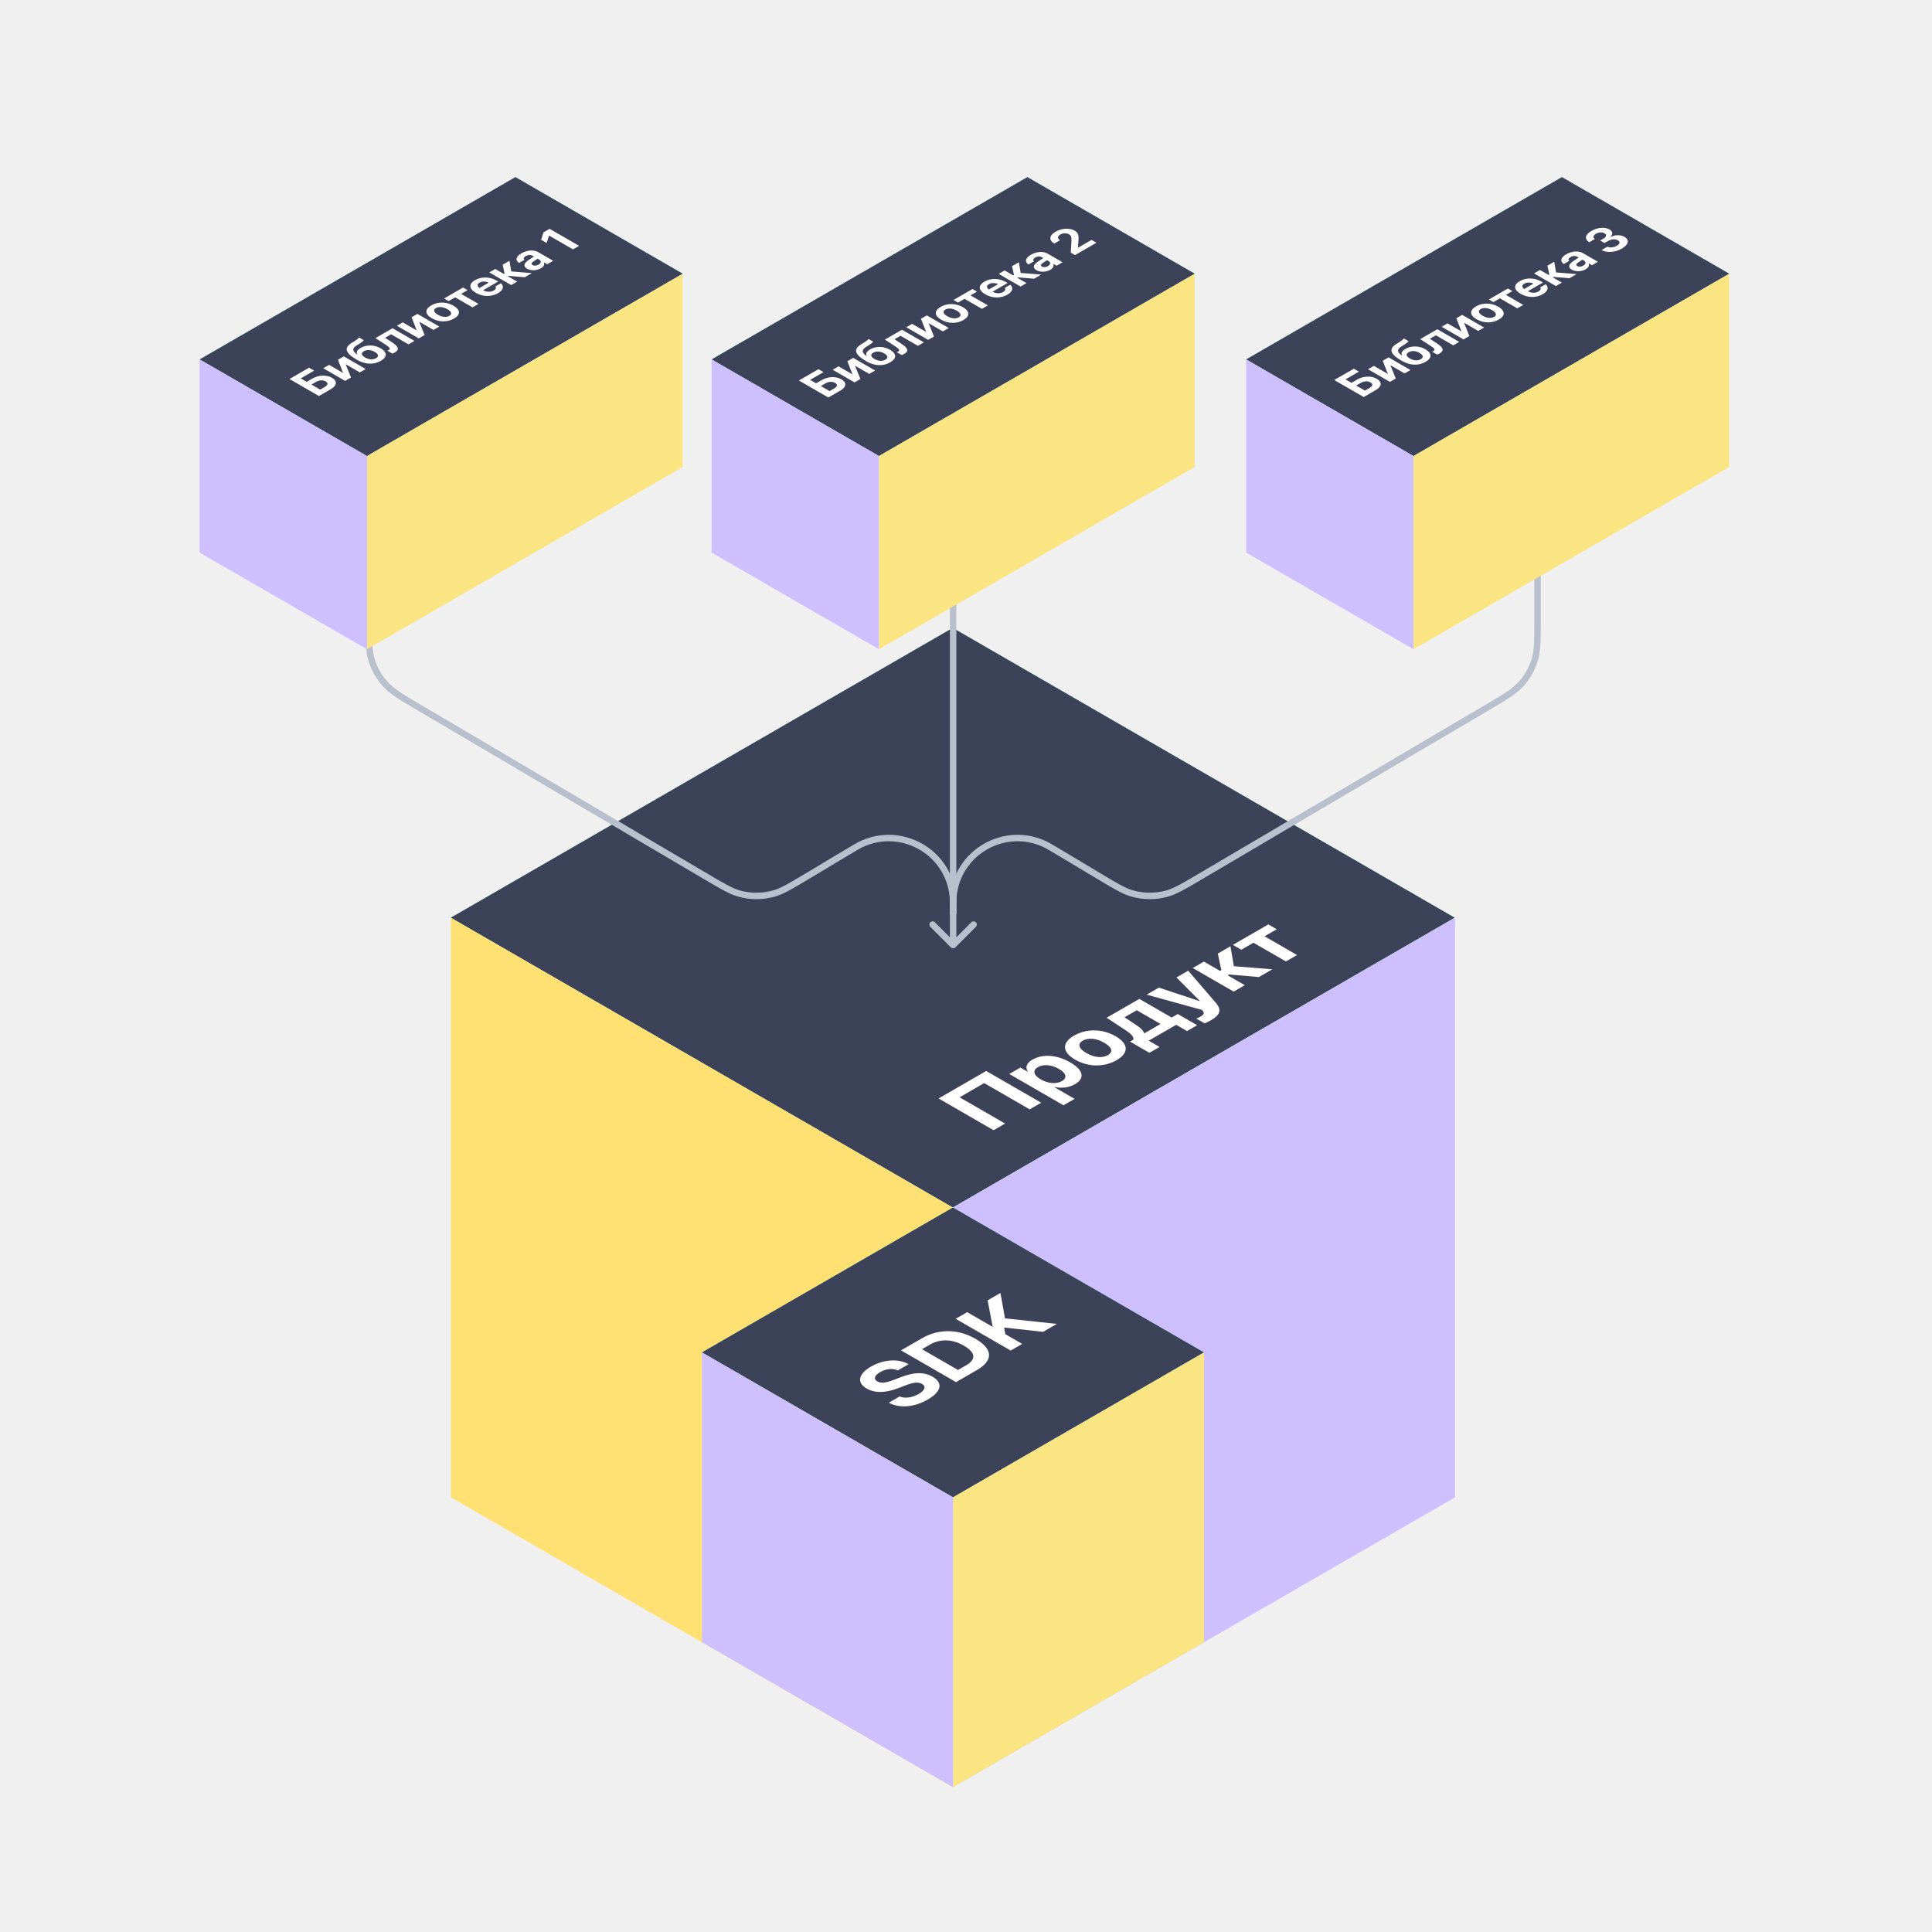
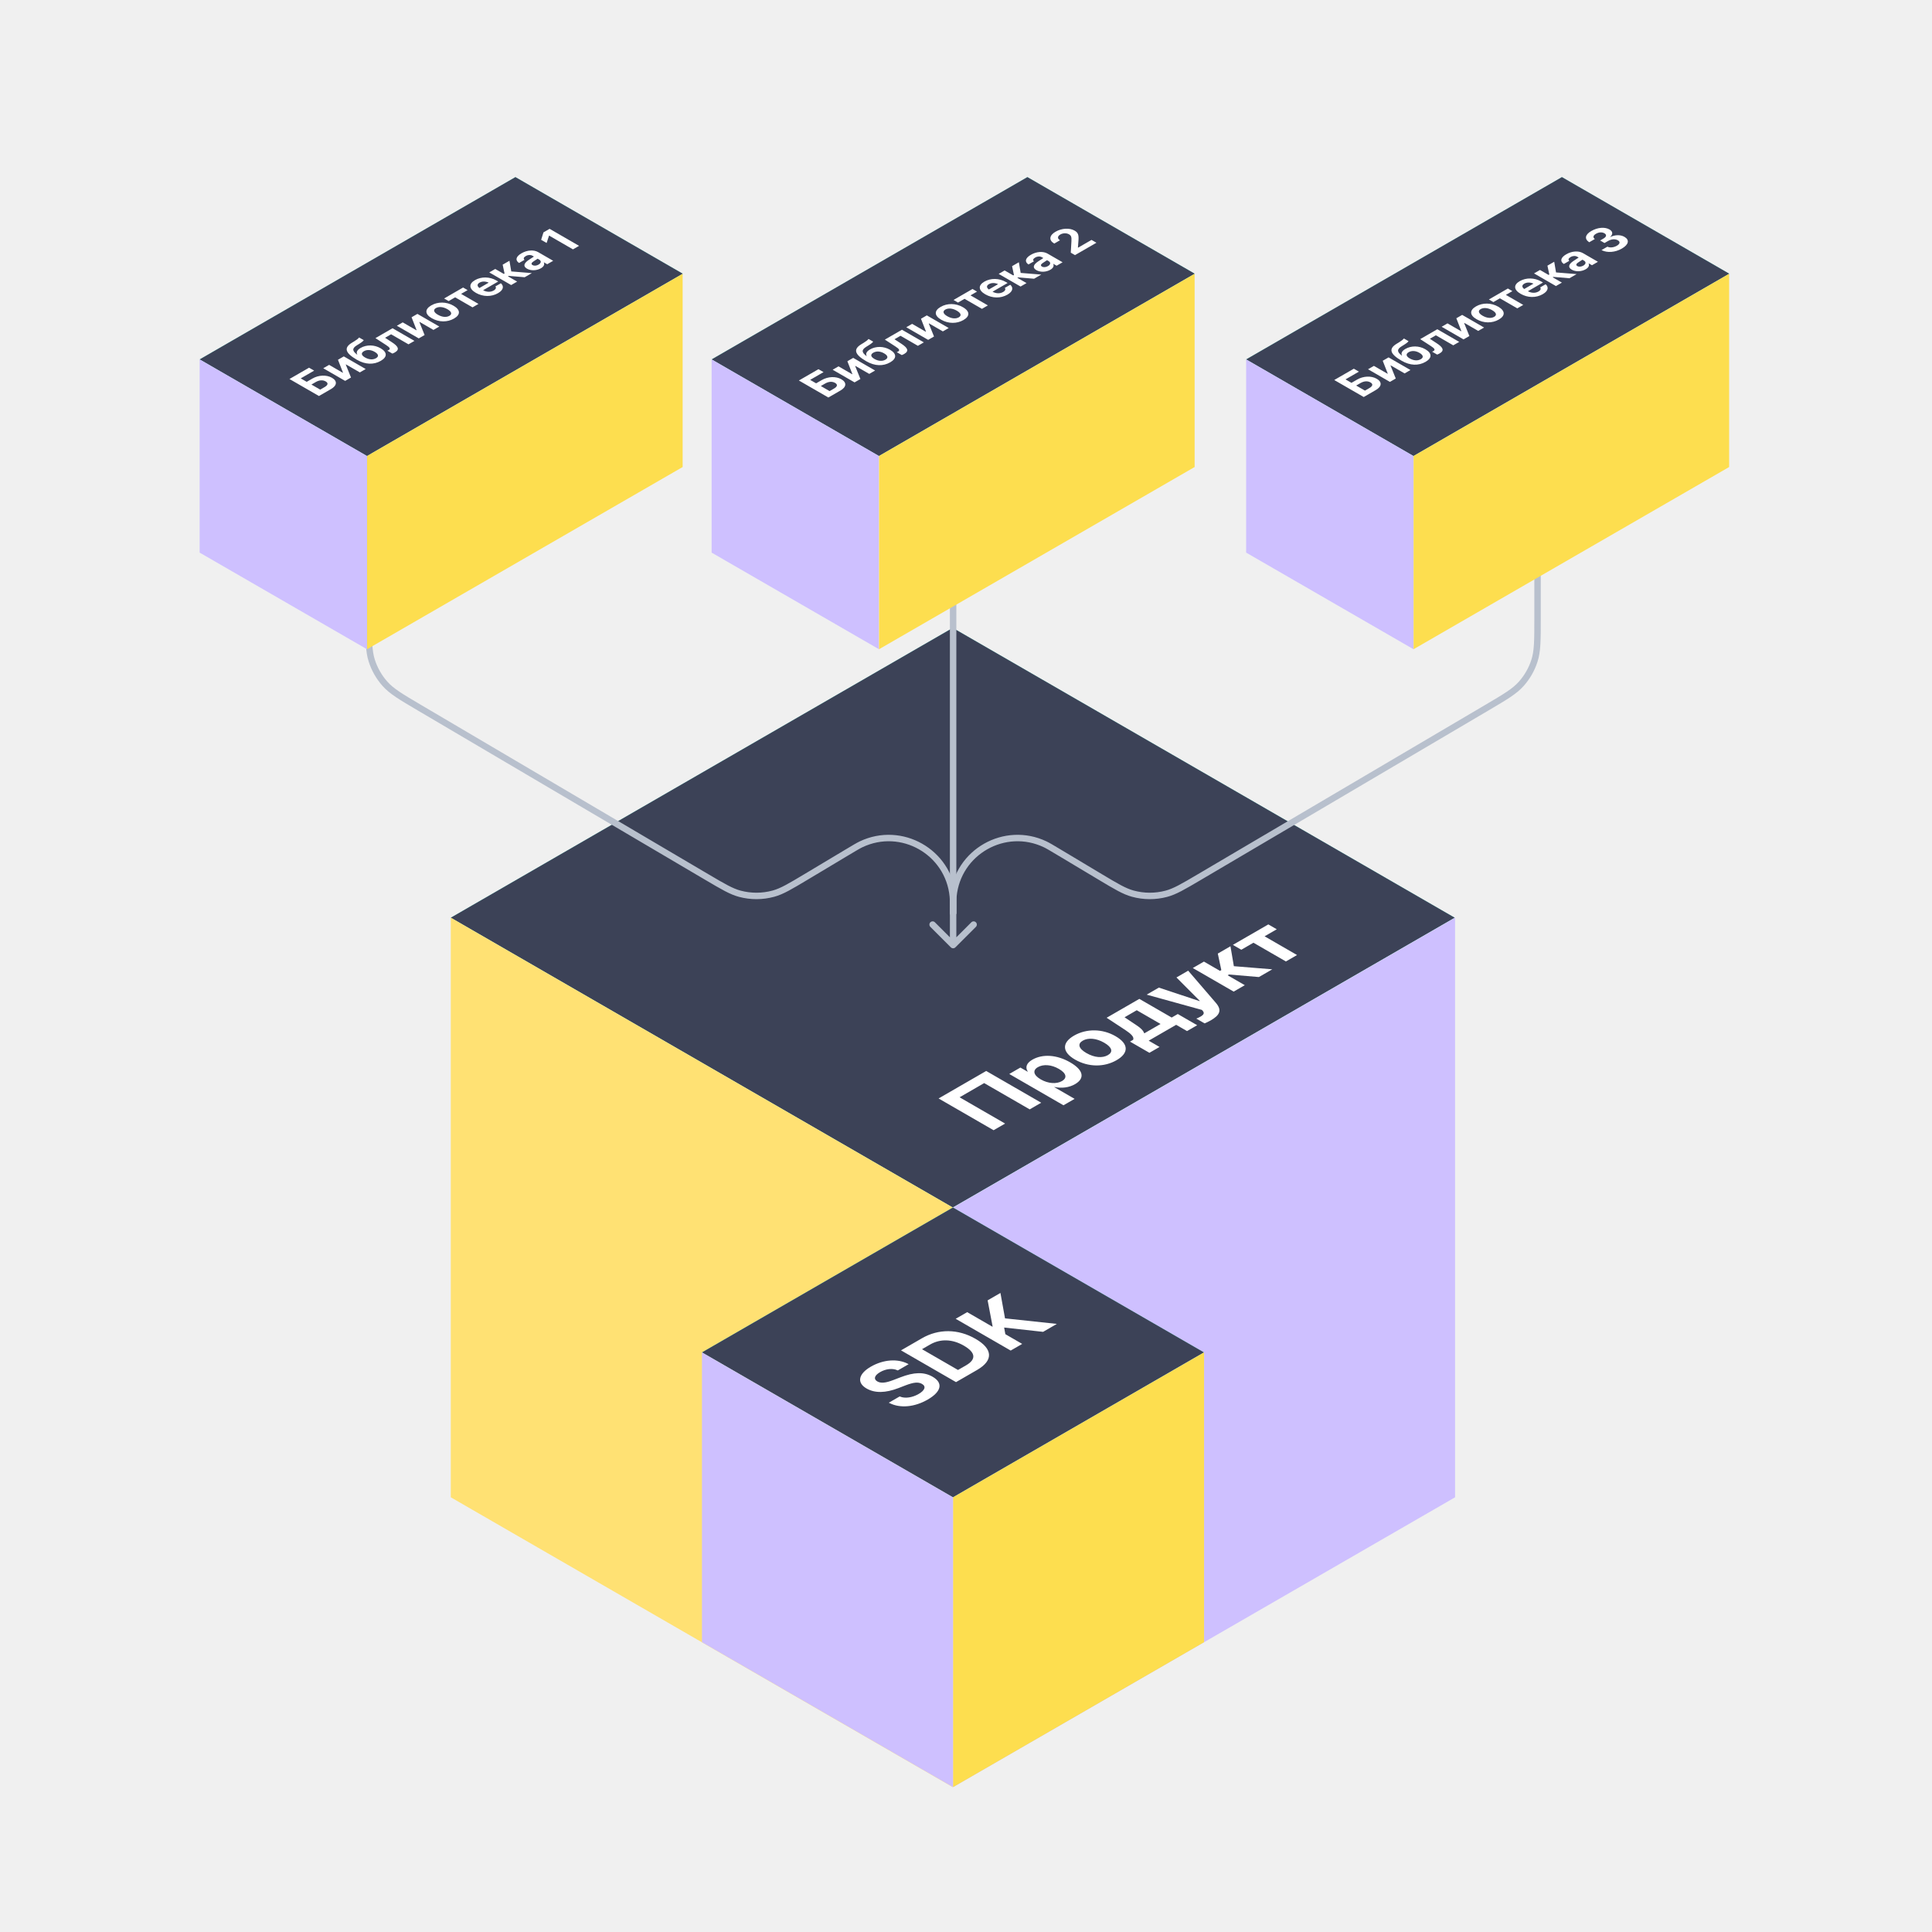
<svg xmlns="http://www.w3.org/2000/svg" width="600" height="600" viewBox="0 0 600 600" fill="none">
  <rect width="180" height="180" transform="matrix(0.866025 0.5 -0.866025 0.5 295.885 195)" fill="#73FFE5" />
  <rect width="180" height="180" transform="matrix(0.866025 0.5 -0.866025 0.5 295.885 195)" fill="#3C4257" />
  <path d="M140 285L295.885 375L295.885 555L140 465L140 375L140 285Z" fill="#FFE173" />
  <path d="M296 375L451.885 285L451.885 465L296 555L296 465L296 375Z" fill="#CEC0FF" />
  <path d="M114.5 127V192.213C114.5 198.878 114.5 202.211 115.463 205.201C116.314 207.846 117.708 210.284 119.554 212.361C121.641 214.708 124.513 216.4 130.255 219.783L219.574 272.411C224.609 275.378 227.127 276.861 229.772 277.566C233.19 278.477 236.789 278.465 240.202 277.53C242.842 276.808 245.349 275.307 250.364 272.307L262.963 264.768C265.36 263.334 266.559 262.616 267.432 262.202C279.954 256.266 294.572 264.554 295.907 278.348C296 279.309 296 280.706 296 283.5V283.5" stroke="#B8C0CD" stroke-width="2" stroke-linecap="round" />
  <path d="M477.5 127V192.213C477.5 198.878 477.5 202.211 476.537 205.201C475.686 207.846 474.292 210.284 472.446 212.361C470.359 214.708 467.487 216.4 461.745 219.783L372.426 272.411C367.391 275.378 364.873 276.861 362.228 277.566C358.81 278.477 355.211 278.465 351.798 277.53C349.158 276.808 346.651 275.307 341.636 272.307L329.037 264.768C326.64 263.334 325.441 262.616 324.568 262.202C312.046 256.266 297.428 264.554 296.093 278.348C296 279.309 296 280.706 296 283.5V283.5" stroke="#B8C0CD" stroke-width="2" stroke-linecap="round" />
  <path d="M295 116C295 115.448 295.448 115 296 115C296.552 115 297 115.448 297 116H295ZM296.707 294.207C296.317 294.598 295.683 294.598 295.293 294.207L288.929 287.843C288.538 287.453 288.538 286.819 288.929 286.429C289.319 286.038 289.953 286.038 290.343 286.429L296 292.086L301.657 286.429C302.047 286.038 302.681 286.038 303.071 286.429C303.462 286.819 303.462 287.453 303.071 287.843L296.707 294.207ZM297 116V293.5H295V116H297Z" fill="#B8C0CD" />
  <rect width="60" height="113.238" transform="matrix(0.866025 0.5 -0.866025 0.5 160.067 55)" fill="#73FFE5" />
  <rect width="60" height="113.238" transform="matrix(0.866025 0.5 -0.866025 0.5 160.067 55)" fill="#3C4257" />
  <path d="M99.052 122.989L102.807 120.821C104.685 119.737 104.824 118.323 103.099 117.327L103.086 117.32C101.399 116.346 98.938 116.456 97.029 117.558L95.253 118.583L93.394 117.51L97.562 115.104L95.982 114.192L89.899 117.704L99.052 122.989ZM99.439 121L96.712 119.426L98.069 118.642C99.141 118.023 100.251 117.939 101.133 118.448L101.145 118.455C102.021 118.96 101.868 119.598 100.803 120.213L99.439 121ZM107.19 118.29L109.004 117.243L107.38 113.215L107.45 113.174L111.751 115.657L113.571 114.606L106.772 110.68L104.957 111.728L106.518 115.727L106.454 115.763L102.211 113.313L100.391 114.365L107.19 118.29ZM118.259 112.061C120.326 110.867 120.307 109.377 118.195 108.157L118.183 108.15C116.242 107.029 113.819 107 111.992 108.055C110.875 108.699 110.571 109.417 110.964 110.127L110.926 110.149L110.85 110.091C109.423 108.989 109.252 108.201 110.856 107.216L111.58 106.769C112.341 106.301 112.861 105.868 112.962 105.634L111.529 104.806C111.307 105.118 110.761 105.542 110.019 106L109.245 106.469C106.848 107.948 107.032 109.534 110.825 111.724L110.837 111.731C113.463 113.248 116.064 113.328 118.259 112.061ZM116.774 111.241C115.823 111.79 114.573 111.713 113.349 111.006L113.337 110.999C112.176 110.329 112.068 109.615 113.013 109.069C113.952 108.527 115.182 108.593 116.343 109.263L116.356 109.271C117.58 109.977 117.713 110.699 116.774 111.241ZM121.697 106.275L119.591 104.898L121.462 103.818L126.86 106.934L128.712 105.865L121.912 101.939L116.597 105.008L119.889 107.143C121.037 107.886 121.367 108.333 120.707 108.714C120.536 108.813 120.39 108.875 120.295 108.908L121.849 109.805C121.988 109.761 122.28 109.651 122.623 109.454C124.291 108.49 123.542 107.48 121.697 106.275ZM130.05 105.092L131.864 104.045L130.241 100.016L130.31 99.976L134.611 102.459L136.431 101.408L129.632 97.482L127.817 98.529L129.378 102.529L129.314 102.565L125.071 100.115L123.251 101.166L130.05 105.092ZM141.005 98.929C143.06 97.742 143.053 96.222 140.833 94.941L140.821 94.933C138.62 93.663 135.962 93.666 133.926 94.842C131.89 96.017 131.896 97.559 134.084 98.823L134.097 98.83C136.311 100.108 138.943 100.119 141.005 98.929ZM139.558 98.086C138.645 98.614 137.313 98.511 135.981 97.742L135.968 97.735C134.655 96.977 134.484 96.197 135.378 95.68C136.279 95.16 137.624 95.263 138.937 96.021L138.949 96.028C140.275 96.794 140.465 97.563 139.558 98.086ZM143.821 89.29L137.922 92.696L139.324 93.505L141.347 92.337L146.745 95.453L148.597 94.384L143.199 91.268L145.223 90.099L143.821 89.29ZM154.661 91.044C156.596 89.927 156.386 88.722 155.6 88.019L155.543 87.972L153.843 88.953L153.868 88.982C154.122 89.275 154.077 89.784 153.316 90.224C152.371 90.769 151.147 90.744 150.037 90.132L154.718 87.43L154.147 87.1C152.092 85.914 149.498 85.851 147.506 87.001C145.508 88.155 145.616 89.689 147.779 90.938L147.785 90.942C149.961 92.198 152.574 92.249 154.661 91.044ZM148.921 87.781C149.682 87.342 150.722 87.305 151.775 87.781L148.895 89.444C148.096 88.843 148.153 88.224 148.921 87.781ZM157.966 85.679L162.945 86.1L165.171 84.815L158.777 84.295L158.213 80.981L156.107 82.197L156.691 84.943L156.469 85.071L153.798 83.529L151.946 84.599L158.746 88.525L160.598 87.455L157.744 85.807L157.966 85.679ZM168.006 83.302C168.895 82.79 169.193 82.127 168.888 81.497L168.926 81.475L169.941 82.061L171.793 80.992L167.131 78.3C165.761 77.509 163.712 77.644 161.962 78.655C160.16 79.695 159.983 80.838 161.137 81.622L161.207 81.669L162.9 80.691L162.856 80.651C162.513 80.344 162.602 79.919 163.294 79.519C164.023 79.098 164.791 79.087 165.393 79.435L165.812 79.677L164.232 80.706C162.647 81.746 162.412 82.717 163.649 83.431L163.662 83.438C164.86 84.13 166.643 84.09 168.006 83.302ZM165.4 82.325L165.387 82.317C164.905 82.039 164.981 81.644 165.653 81.204L166.966 80.344L167.455 80.626C168.165 81.036 168.083 81.698 167.252 82.178C166.617 82.544 165.901 82.614 165.4 82.325ZM177.94 77.443L179.836 76.348L170.683 71.064L168.78 72.162L168.057 74.477L169.757 75.458L170.506 73.195L170.544 73.173L177.94 77.443Z" fill="white" />
  <path d="M62 111.619L113.962 141.619L113.962 201.619L62 171.619L62 141.619L62 111.619Z" fill="#CEC0FF" />
-   <path d="M114 141.619L212 85.039L212 145.039L114 201.619L114 171.619L114 141.619Z" fill="#FBE582" />
+   <path d="M114 141.619L212 85.039L212 145.039L114 201.619L114 171.619L114 141.619Z" fill="#FDDE4F" />
  <rect width="60" height="113.238" transform="matrix(0.866025 0.5 -0.866025 0.5 319.067 55)" fill="#73FFE5" />
  <rect width="60" height="113.238" transform="matrix(0.866025 0.5 -0.866025 0.5 319.067 55)" fill="#3C4257" />
  <path d="M257.253 123.45L261.008 121.282C262.886 120.198 263.025 118.785 261.3 117.789L261.287 117.781C259.6 116.807 257.139 116.917 255.23 118.019L253.454 119.045L251.595 117.972L255.763 115.566L254.183 114.654L248.1 118.166L257.253 123.45ZM257.64 121.462L254.913 119.887L256.27 119.103C257.342 118.484 258.452 118.4 259.334 118.909L259.346 118.917C260.222 119.422 260.07 120.059 259.004 120.674L257.64 121.462ZM265.391 118.752L267.205 117.704L265.582 113.676L265.651 113.636L269.952 116.119L271.772 115.068L264.973 111.142L263.159 112.189L264.719 116.188L264.656 116.225L260.412 113.775L258.592 114.826L265.391 118.752ZM276.46 112.522C278.528 111.329 278.509 109.838 276.396 108.619L276.384 108.611C274.443 107.491 272.02 107.461 270.193 108.516C269.077 109.161 268.772 109.878 269.165 110.589L269.127 110.611L269.051 110.552C267.624 109.45 267.453 108.663 269.058 107.677L269.781 107.231C270.542 106.762 271.062 106.33 271.163 106.095L269.73 105.268C269.508 105.579 268.962 106.004 268.22 106.462L267.446 106.93C265.049 108.41 265.233 109.996 269.026 112.186L269.038 112.193C271.664 113.709 274.265 113.79 276.46 112.522ZM274.975 111.702C274.024 112.251 272.774 112.175 271.55 111.468L271.538 111.46C270.377 110.79 270.269 110.076 271.214 109.531C272.153 108.989 273.383 109.054 274.544 109.725L274.557 109.732C275.781 110.439 275.914 111.16 274.975 111.702ZM279.898 106.736L277.792 105.359L279.663 104.279L285.061 107.396L286.913 106.326L280.113 102.4L274.798 105.469L278.09 107.604C279.238 108.348 279.568 108.794 278.908 109.175C278.737 109.274 278.591 109.336 278.496 109.369L280.05 110.267C280.189 110.223 280.481 110.113 280.824 109.915C282.492 108.952 281.743 107.941 279.898 106.736ZM288.251 105.553L290.065 104.506L288.442 100.478L288.511 100.438L292.812 102.92L294.632 101.869L287.833 97.944L286.019 98.991L287.579 102.99L287.516 103.027L283.272 100.577L281.452 101.628L288.251 105.553ZM299.206 99.39C301.261 98.204 301.254 96.684 299.034 95.402L299.022 95.395C296.821 94.124 294.163 94.128 292.127 95.303C290.091 96.479 290.097 98.02 292.285 99.284L292.298 99.291C294.512 100.569 297.144 100.58 299.206 99.39ZM297.759 98.548C296.846 99.075 295.514 98.973 294.182 98.204L294.169 98.196C292.856 97.438 292.685 96.658 293.579 96.142C294.48 95.622 295.825 95.724 297.138 96.482L297.15 96.49C298.476 97.255 298.666 98.024 297.759 98.548ZM302.022 89.751L296.123 93.157L297.525 93.967L299.548 92.798L304.946 95.915L306.798 94.846L301.4 91.729L303.424 90.561L302.022 89.751ZM312.862 91.506C314.797 90.389 314.587 89.184 313.801 88.481L313.744 88.433L312.044 89.415L312.069 89.444C312.323 89.737 312.278 90.246 311.517 90.685C310.572 91.231 309.348 91.205 308.238 90.594L312.919 87.891L312.348 87.561C310.293 86.375 307.699 86.313 305.707 87.463C303.709 88.616 303.817 90.151 305.98 91.399L305.986 91.403C308.162 92.659 310.775 92.71 312.862 91.506ZM307.122 88.243C307.883 87.803 308.923 87.767 309.976 88.243L307.096 89.905C306.297 89.305 306.354 88.686 307.122 88.243ZM316.167 86.141L321.146 86.562L323.372 85.276L316.979 84.756L316.414 81.442L314.308 82.658L314.892 85.404L314.67 85.533L311.999 83.991L310.147 85.06L316.947 88.986L318.799 87.917L315.945 86.269L316.167 86.141ZM326.208 83.764C327.096 83.251 327.394 82.588 327.089 81.959L327.127 81.936L328.142 82.522L329.994 81.453L325.332 78.761C323.962 77.971 321.913 78.106 320.163 79.117C318.361 80.157 318.184 81.299 319.338 82.083L319.408 82.131L321.102 81.153L321.057 81.112C320.715 80.805 320.803 80.38 321.495 79.981C322.224 79.56 322.992 79.549 323.594 79.897L324.013 80.138L322.434 81.168C320.848 82.207 320.613 83.178 321.85 83.892L321.863 83.899C323.061 84.592 324.844 84.551 326.208 83.764ZM323.601 82.786L323.588 82.779C323.106 82.501 323.182 82.105 323.854 81.665L325.167 80.805L325.656 81.087C326.366 81.497 326.284 82.16 325.453 82.64C324.818 83.006 324.102 83.075 323.601 82.786ZM333.851 79.227L340.505 75.385L338.982 74.506L334.834 76.901L334.758 76.857L334.923 74.74C335.05 72.99 334.853 72.269 333.743 71.628L333.73 71.62C332.17 70.719 329.734 70.851 327.8 71.968C325.865 73.085 325.643 74.612 327.368 75.608L327.419 75.638L329.195 74.612L329.144 74.576C328.345 74.085 328.364 73.364 329.303 72.822C330.115 72.353 331.219 72.331 331.973 72.759L331.986 72.767C332.62 73.133 332.823 73.536 332.747 74.854L332.538 78.469L333.851 79.227Z" fill="white" />
  <path d="M221 111.619L272.962 141.619L272.962 201.619L221 171.619L221 141.619L221 111.619Z" fill="#CEC0FF" />
-   <path d="M273 141.619L371 85.039L371 145.039L273 201.619L273 171.619L273 141.619Z" fill="#FBE582" />
+   <path d="M273 141.619L371 85.039L371 145.039L273 201.619L273 171.619L273 141.619Z" fill="#FDDE4F" />
  <rect width="60" height="113.238" transform="matrix(0.866025 0.5 -0.866025 0.5 485.067 55)" fill="#73FFE5" />
  <rect width="60" height="113.238" transform="matrix(0.866025 0.5 -0.866025 0.5 485.067 55)" fill="#3C4257" />
  <path d="M423.515 123.299L427.27 121.131C429.148 120.047 429.287 118.634 427.562 117.637L427.549 117.63C425.862 116.656 423.401 116.766 421.492 117.868L419.716 118.894L417.857 117.821L422.024 115.415L420.445 114.503L414.362 118.015L423.515 123.299ZM423.902 121.311L421.174 119.736L422.532 118.952C423.604 118.333 424.714 118.249 425.596 118.758L425.608 118.765C426.484 119.271 426.331 119.908 425.266 120.523L423.902 121.311ZM431.653 118.601L433.467 117.553L431.843 113.525L431.913 113.485L436.214 115.968L438.034 114.917L431.234 110.991L429.42 112.038L430.981 116.037L430.917 116.074L426.674 113.624L424.853 114.675L431.653 118.601ZM442.722 112.371C444.789 111.177 444.77 109.687 442.658 108.468L442.645 108.46C440.704 107.34 438.281 107.31 436.455 108.365C435.338 109.01 435.034 109.727 435.427 110.438L435.389 110.46L435.313 110.401C433.886 109.299 433.714 108.511 435.319 107.526L436.042 107.08C436.804 106.611 437.324 106.179 437.425 105.944L435.992 105.117C435.77 105.428 435.224 105.853 434.482 106.311L433.708 106.779C431.311 108.259 431.494 109.844 435.288 112.034L435.3 112.042C437.926 113.558 440.527 113.638 442.722 112.371ZM441.237 111.551C440.286 112.1 439.036 112.023 437.812 111.317L437.799 111.309C436.639 110.639 436.531 109.925 437.476 109.379C438.415 108.837 439.645 108.903 440.806 109.573L440.819 109.581C442.043 110.288 442.176 111.009 441.237 111.551ZM446.159 106.585L444.054 105.208L445.925 104.128L451.323 107.244L453.175 106.175L446.375 102.249L441.06 105.318L444.352 107.453C445.5 108.197 445.83 108.643 445.17 109.024C444.999 109.123 444.853 109.185 444.758 109.218L446.312 110.115C446.451 110.072 446.743 109.962 447.085 109.764C448.754 108.801 448.005 107.79 446.159 106.585ZM454.513 105.402L456.327 104.355L454.703 100.327L454.773 100.286L459.074 102.769L460.894 101.718L454.094 97.793L452.28 98.84L453.841 102.839L453.777 102.875L449.534 100.426L447.713 101.477L454.513 105.402ZM465.467 99.239C467.522 98.052 467.516 96.533 465.296 95.251L465.283 95.244C463.082 93.973 460.425 93.977 458.389 95.152C456.353 96.328 456.359 97.869 458.547 99.133L458.56 99.14C460.774 100.418 463.406 100.429 465.467 99.239ZM464.021 98.397C463.108 98.924 461.776 98.822 460.444 98.052L460.431 98.045C459.118 97.287 458.947 96.507 459.841 95.991C460.742 95.471 462.087 95.573 463.4 96.331L463.412 96.339C464.738 97.104 464.928 97.873 464.021 98.397ZM468.284 89.6L462.385 93.006L463.786 93.815L465.81 92.647L471.208 95.764L473.06 94.694L467.662 91.578L469.685 90.41L468.284 89.6ZM479.124 91.355C481.058 90.237 480.849 89.033 480.063 88.33L480.005 88.282L478.306 89.263L478.331 89.293C478.585 89.586 478.54 90.095 477.779 90.534C476.834 91.08 475.61 91.054 474.5 90.443L479.181 87.74L478.61 87.41C476.555 86.224 473.961 86.162 471.969 87.311C469.971 88.465 470.079 89.999 472.242 91.248L472.248 91.252C474.424 92.508 477.037 92.559 479.124 91.355ZM473.383 88.092C474.145 87.652 475.185 87.615 476.238 88.092L473.358 89.754C472.559 89.154 472.616 88.535 473.383 88.092ZM482.428 85.99L487.408 86.411L489.634 85.125L483.24 84.605L482.676 81.291L480.57 82.507L481.153 85.253L480.931 85.382L478.261 83.84L476.409 84.909L483.209 88.835L485.061 87.766L482.206 86.118L482.428 85.99ZM492.469 83.613C493.357 83.1 493.655 82.437 493.351 81.807L493.389 81.785L494.404 82.371L496.256 81.302L491.594 78.61C490.224 77.819 488.175 77.955 486.424 78.966C484.623 80.006 484.445 81.148 485.6 81.932L485.67 81.98L487.363 81.002L487.319 80.961C486.976 80.654 487.065 80.229 487.757 79.83C488.486 79.409 489.253 79.398 489.856 79.746L490.275 79.987L488.695 81.016C487.11 82.056 486.875 83.027 488.112 83.741L488.124 83.748C489.323 84.44 491.106 84.4 492.469 83.613ZM489.862 82.635L489.85 82.628C489.368 82.349 489.444 81.954 490.116 81.514L491.429 80.654L491.917 80.936C492.628 81.346 492.545 82.009 491.715 82.489C491.08 82.855 490.363 82.924 489.862 82.635ZM503.677 77.2C505.815 75.966 506.132 74.509 504.496 73.564L504.483 73.557C503.24 72.839 501.565 72.897 500.081 73.608L500.043 73.586C500.893 72.839 500.988 71.927 499.846 71.268L499.834 71.26C498.394 70.429 496.161 70.605 494.188 71.744C492.266 72.853 492.019 74.198 493.478 75.186L493.548 75.234L495.305 74.219L495.254 74.183C494.62 73.729 494.765 73.11 495.66 72.594C496.561 72.073 497.531 72.026 498.273 72.454L498.286 72.462C499.028 72.89 498.914 73.542 497.956 74.095L496.935 74.685L498.299 75.472L499.345 74.868C500.449 74.231 501.584 74.132 502.459 74.637L502.472 74.644C503.221 75.076 503.113 75.747 502.13 76.314C501.14 76.885 500.005 76.977 499.269 76.647L499.187 76.615L497.36 77.669L497.449 77.713C499.155 78.552 501.603 78.398 503.677 77.2Z" fill="white" />
  <path d="M387 111.619L438.962 141.619L438.962 201.619L387 171.619L387 141.619L387 111.619Z" fill="#CEC0FF" />
-   <path d="M439 141.619L537 85.039L537 145.039L439 201.619L439 171.619L439 141.619Z" fill="#FBE582" />
+   <path d="M439 141.619L537 85.039L537 145.039L439 201.619L439 171.619L439 141.619Z" fill="#FDDE4F" />
  <rect width="90" height="90" transform="matrix(0.866025 0.5 -0.866025 0.5 295.943 375)" fill="#73FFE5" />
  <rect width="90" height="90" transform="matrix(0.866025 0.5 -0.866025 0.5 295.943 375)" fill="#3C4257" />
  <path d="M218 420L295.942 465L295.942 555L218 510L218 465L218 420Z" fill="#CEC0FF" />
-   <path d="M296 465L373.942 420L373.942 510L296 555L296 510L296 465Z" fill="#FBE582" />
+   <path d="M296 465L373.942 420L373.942 510L296 555L296 510L296 465Z" fill="#FDDE4F" />
  <path d="M288.115 434.646C292.425 432.157 292.923 429.464 289.643 427.57L289.631 427.563C286.943 426.012 283.877 426.101 279.591 427.755L277.412 428.589C275.056 429.498 273.552 429.642 272.475 429.02L272.463 429.013C271.243 428.309 271.504 427.188 273.327 426.121C275.091 425.103 277.14 424.863 278.655 425.533L278.809 425.608L282.184 423.66L281.947 423.537C278.785 421.903 274.381 422.163 270.426 424.446C266.637 426.634 265.974 429.396 269.1 431.2L269.112 431.207C271.681 432.69 274.997 432.636 279.046 431.077L281.201 430.243C283.758 429.272 285.179 429.122 286.339 429.792L286.351 429.799C287.654 430.551 287.275 431.768 285.297 432.909C283.344 434.037 281.106 434.372 279.555 433.736L279.401 433.675L276.027 435.623L276.228 435.726C279.579 437.428 284.054 436.99 288.115 434.646ZM296.901 429.231L303.425 425.465C308.552 422.505 308.386 418.923 302.963 415.792L302.939 415.778C297.528 412.654 291.454 412.647 286.339 415.601L279.815 419.367L296.901 429.231ZM297.517 425.458L286.339 419.005L288.861 417.549C291.999 415.737 295.741 415.833 299.304 417.891L299.328 417.904C303.022 420.037 303.235 422.156 300.039 424.002L297.517 425.458ZM313.88 419.429L317.455 417.364L312.222 414.343L311.843 412.278L323.944 413.618L328.218 411.15L312.116 409.428L310.695 401.539L306.716 403.836L308.267 411.964L308.185 412.012L300.37 407.5L296.794 409.564L313.88 419.429Z" fill="white" />
  <path d="M323.358 342.462L306.272 332.598L291.484 341.136L308.569 351L312.145 348.936L298.008 340.773L305.645 336.364L319.782 344.526L323.358 342.462ZM330.272 343.255L333.73 341.259L327.419 337.615L327.49 337.574C329.68 338.046 332.025 337.759 333.848 336.706C337.021 334.874 336.488 332.311 332.368 329.932L332.356 329.925C328.224 327.539 323.808 327.245 320.587 329.104C318.775 330.15 318.337 331.483 319.178 332.775L319.107 332.816L316.893 331.538L313.436 333.534L330.272 343.255ZM329.787 335.742C328.117 336.706 325.513 336.542 323.227 335.223L323.216 335.216C320.919 333.89 320.634 332.386 322.304 331.422C324.021 330.431 326.519 330.615 328.84 331.955L328.851 331.962C331.16 333.295 331.516 334.744 329.787 335.742ZM346.766 329.248C350.602 327.033 350.59 324.196 346.446 321.804L346.422 321.79C342.314 319.418 337.353 319.425 333.552 321.619C329.751 323.813 329.763 326.691 333.848 329.05L333.872 329.063C338.004 331.449 342.918 331.47 346.766 329.248ZM344.066 327.676C342.361 328.66 339.875 328.469 337.388 327.033L337.365 327.02C334.914 325.604 334.594 324.148 336.263 323.185C337.945 322.214 340.455 322.405 342.906 323.82L342.929 323.834C345.404 325.263 345.759 326.698 344.066 327.676ZM360.11 325.14L356.735 323.191L365.272 318.263L368.646 320.211L371.796 318.393L365.769 314.913L363.875 316.007L353.834 310.21L343.675 316.075L349.643 319.999C351.241 321.059 352.307 322.084 351.904 322.918L350.933 323.479L356.96 326.958L360.11 325.14ZM360.417 318.003L355.397 320.901L355.326 320.86C355.054 320.02 354.189 319.206 352.911 318.372L349.24 315.925L353.029 313.737L360.417 318.003ZM375.999 316.896C378.829 315.262 379.575 313.724 377.574 311.42L369.002 301.453L365.355 303.559L372.601 310.832L372.494 310.894L359.896 306.71L356.108 308.897L373.276 313.642L373.548 313.963C374.105 314.64 373.832 315.139 372.802 315.733C372.281 316.034 371.808 316.226 371.524 316.335L374.093 317.818C374.566 317.627 375.324 317.285 375.999 316.896ZM381.671 302.643L390.965 303.429L395.121 301.029L383.186 300.059L382.132 293.872L378.201 296.142L379.291 301.269L378.876 301.508L373.892 298.63L370.434 300.626L383.127 307.954L386.584 305.958L381.256 302.882L381.671 302.643ZM393.89 287.084L382.878 293.441L385.495 294.952L389.272 292.771L399.348 298.589L402.805 296.593L392.729 290.775L396.506 288.595L393.89 287.084Z" fill="white" />
</svg>
